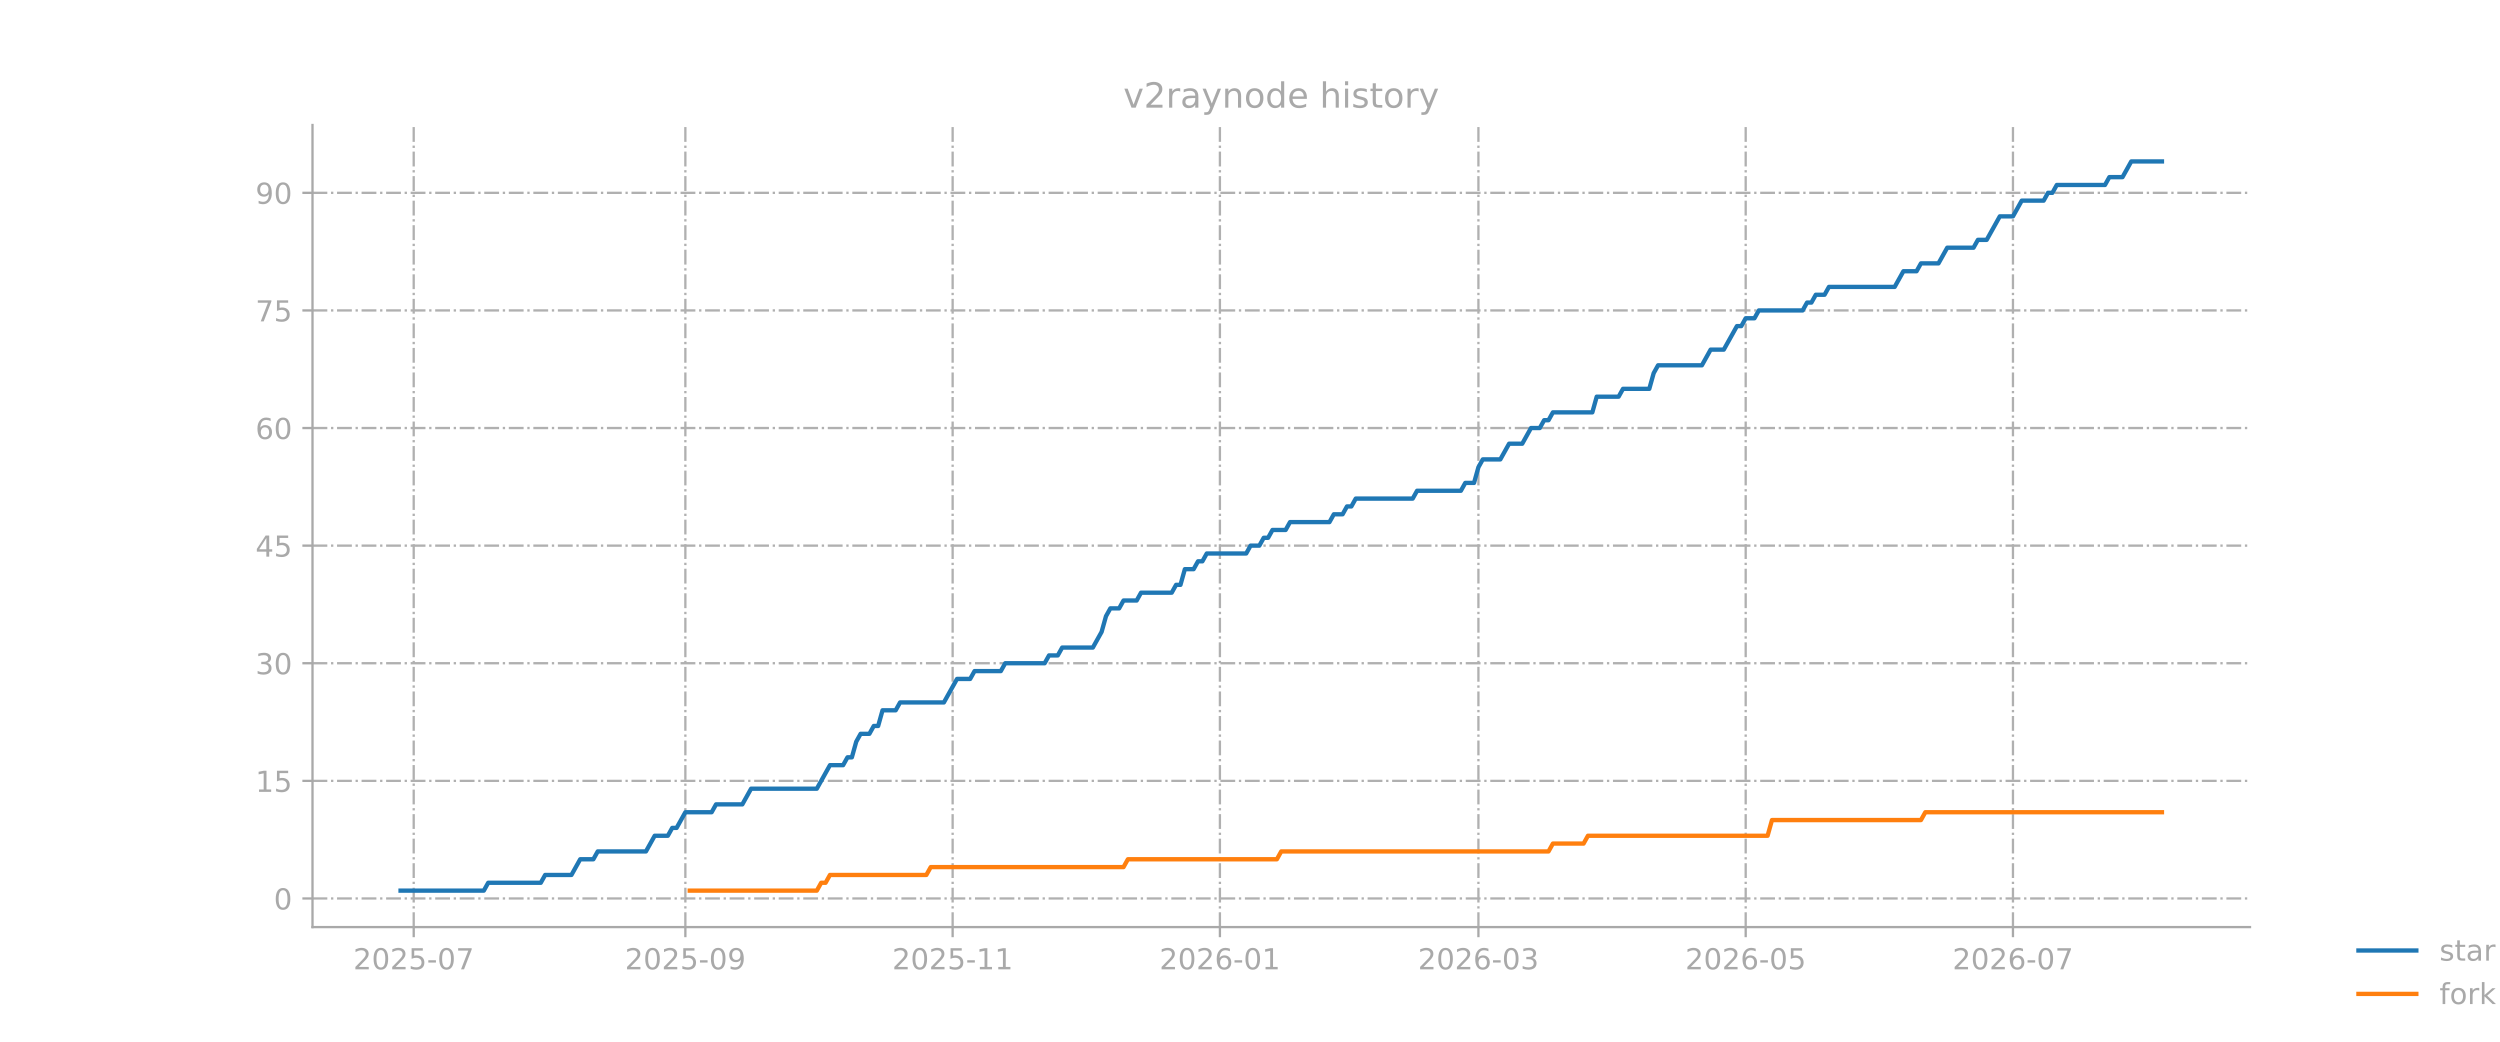
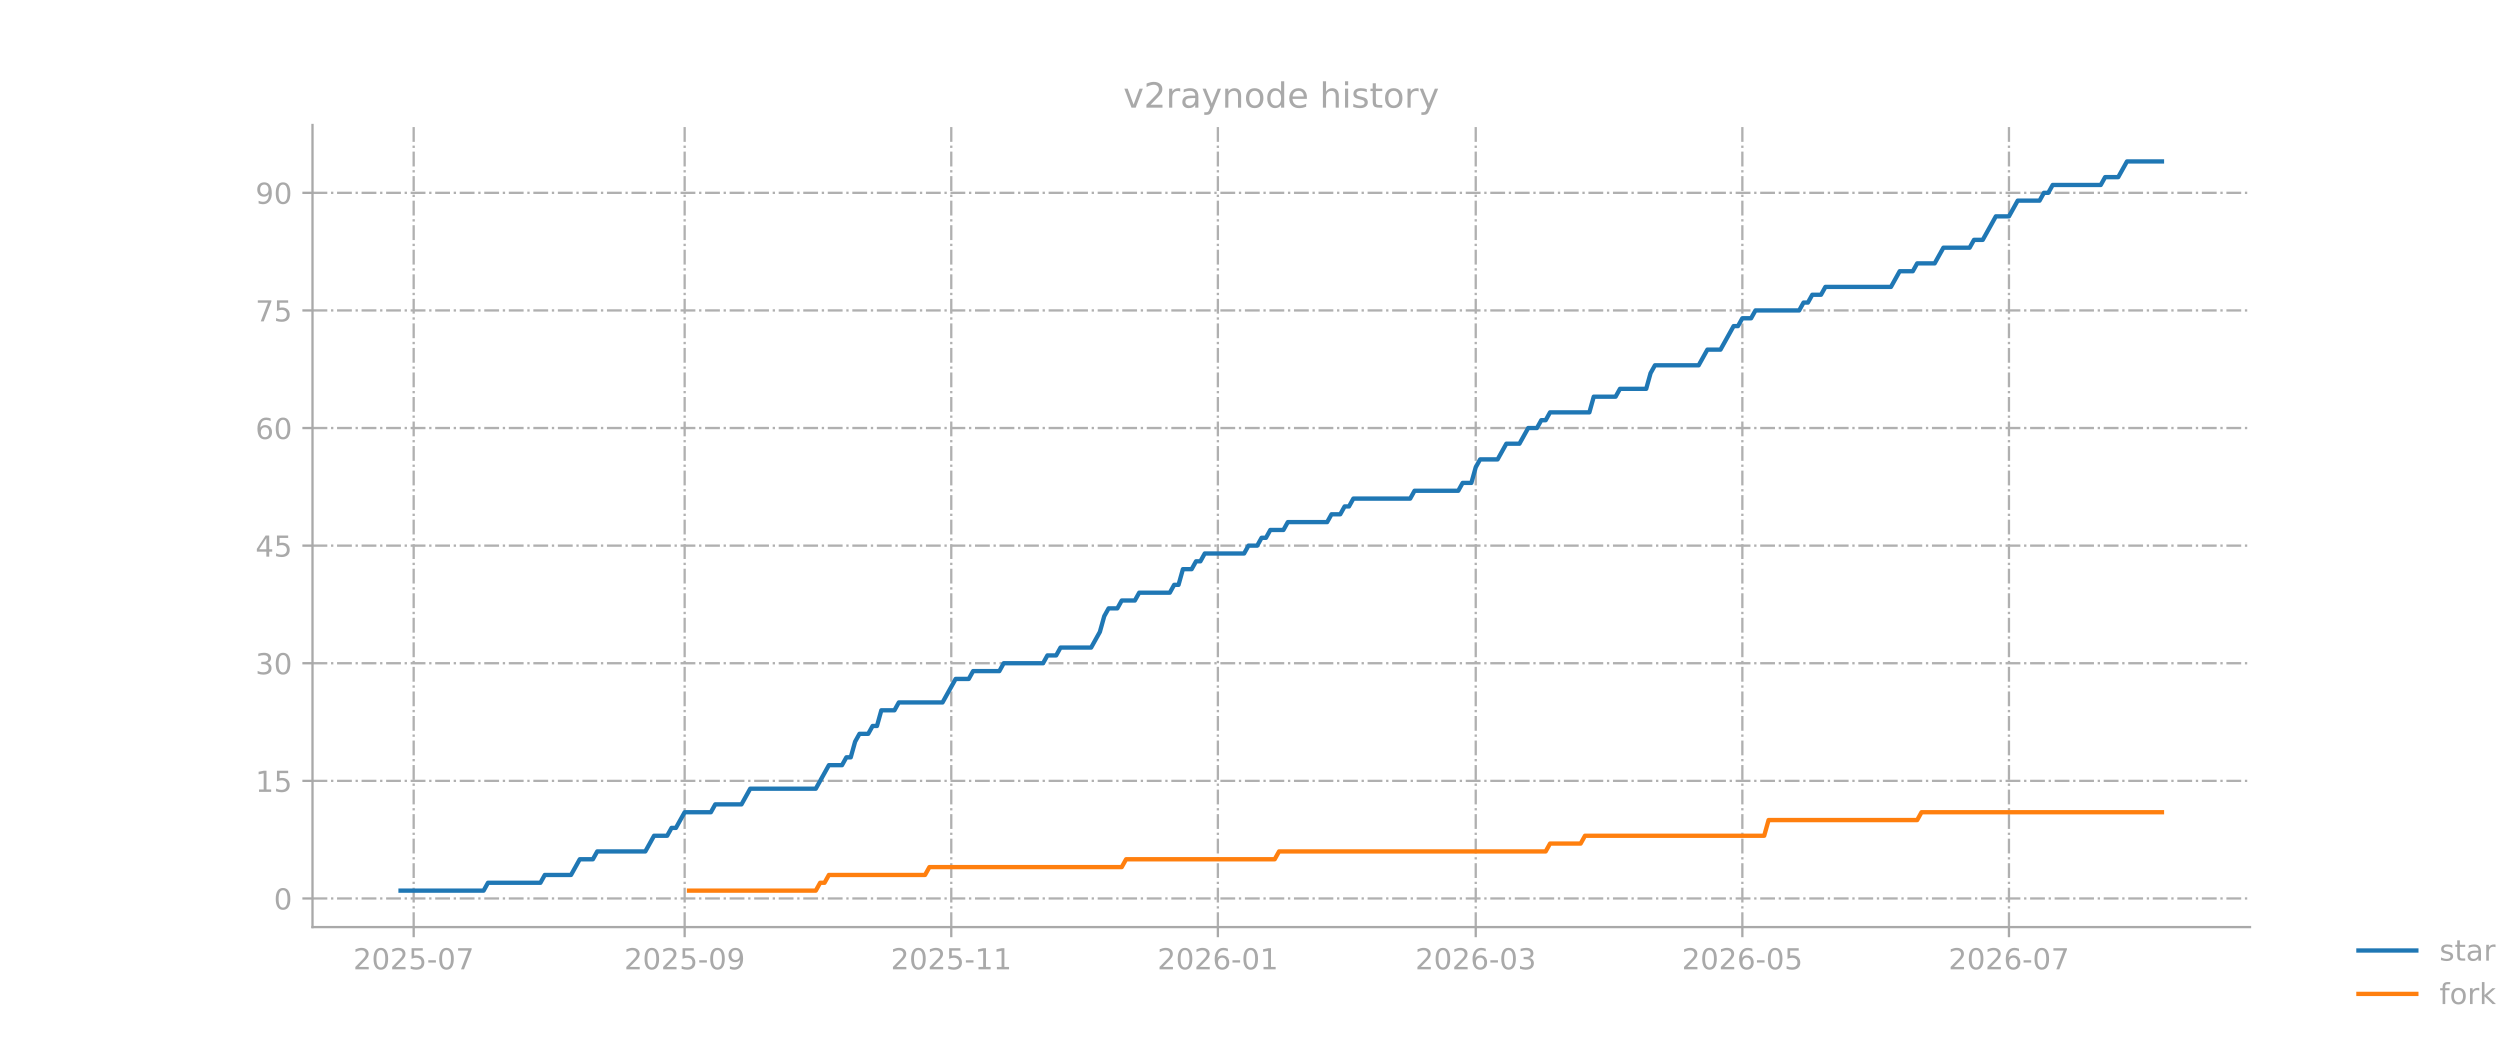
<svg xmlns="http://www.w3.org/2000/svg" xmlns:xlink="http://www.w3.org/1999/xlink" width="864pt" height="360pt" viewBox="0 0 864 360" version="1.1">
  <defs>
    <style type="text/css">*{stroke-linejoin: round; stroke-linecap: butt}</style>
  </defs>
  <g id="figure_1">
    <g id="patch_1">
      <path d="M 0 360  L 864 360  L 864 0  L 0 0  L 0 360  z " style="fill: none; opacity: 0" />
    </g>
    <g id="axes_1">
      <g id="patch_2">
        <path d="M 108 320.4  L 777.6 320.4  L 777.6 43.2  L 108 43.2  L 108 320.4  z " style="fill: none; opacity: 0" />
      </g>
      <g id="matplotlib.axis_1">
        <g id="xtick_1">
          <g id="line2d_1">
-             <path d="M 142.979 320.4  L 142.979 43.2  " clip-path="url(#p7de1850bc1)" style="fill: none; stroke-dasharray: 5.12,1.28,0.8,1.28; stroke-dashoffset: 0; stroke: #b0b0b0; stroke-width: 0.8" />
+             <path d="M 142.968 320.4  L 142.968 43.2  " clip-path="url(#p9f80fa7b5f)" style="fill: none; stroke-dasharray: 5.12,1.28,0.8,1.28; stroke-dashoffset: 0; stroke: #b0b0b0; stroke-width: 0.8" />
          </g>
          <g id="line2d_2">
            <defs>
-               <path id="mbb29f834cd" d="M 0 0  L 0 3.5  " style="stroke: #a9a9a9; stroke-width: 0.8" />
+               <path id="mef98955bbc" d="M 0 0  L 0 3.5  " style="stroke: #a9a9a9; stroke-width: 0.8" />
            </defs>
            <g>
-               <use xlink:href="#mbb29f834cd" x="142.979" y="320.4" style="fill: #a9a9a9; stroke: #a9a9a9; stroke-width: 0.8" />
+               <use xlink:href="#mef98955bbc" x="142.968" y="320.4" style="fill: #a9a9a9; stroke: #a9a9a9; stroke-width: 0.8" />
            </g>
          </g>
          <g id="text_1">
-             <g style="fill: #a9a9a9" transform="translate(122.0877 334.9977) scale(0.1 -0.1)">
+             <g style="fill: #a9a9a9" transform="translate(122.0764 334.9977) scale(0.1 -0.1)">
              <defs>
                <path id="DejaVuSans-15" d="M 1228 531  L 3431 531  L 3431 0  L 469 0  L 469 531  Q 828 903 1448 1529  Q 2069 2156 2228 2338  Q 2531 2678 2651 2914  Q 2772 3150 2772 3378  Q 2772 3750 2511 3984  Q 2250 4219 1831 4219  Q 1534 4219 1204 4116  Q 875 4013 500 3803  L 500 4441  Q 881 4594 1212 4672  Q 1544 4750 1819 4750  Q 2544 4750 2975 4387  Q 3406 4025 3406 3419  Q 3406 3131 3298 2873  Q 3191 2616 2906 2266  Q 2828 2175 2409 1742  Q 1991 1309 1228 531  z " transform="scale(0.015625)" />
                <path id="DejaVuSans-13" d="M 2034 4250  Q 1547 4250 1301 3770  Q 1056 3291 1056 2328  Q 1056 1369 1301 889  Q 1547 409 2034 409  Q 2525 409 2770 889  Q 3016 1369 3016 2328  Q 3016 3291 2770 3770  Q 2525 4250 2034 4250  z M 2034 4750  Q 2819 4750 3233 4129  Q 3647 3509 3647 2328  Q 3647 1150 3233 529  Q 2819 -91 2034 -91  Q 1250 -91 836 529  Q 422 1150 422 2328  Q 422 3509 836 4129  Q 1250 4750 2034 4750  z " transform="scale(0.015625)" />
                <path id="DejaVuSans-18" d="M 691 4666  L 3169 4666  L 3169 4134  L 1269 4134  L 1269 2991  Q 1406 3038 1543 3061  Q 1681 3084 1819 3084  Q 2600 3084 3056 2656  Q 3513 2228 3513 1497  Q 3513 744 3044 326  Q 2575 -91 1722 -91  Q 1428 -91 1123 -41  Q 819 9 494 109  L 494 744  Q 775 591 1075 516  Q 1375 441 1709 441  Q 2250 441 2565 725  Q 2881 1009 2881 1497  Q 2881 1984 2565 2268  Q 2250 2553 1709 2553  Q 1456 2553 1204 2497  Q 953 2441 691 2322  L 691 4666  z " transform="scale(0.015625)" />
                <path id="DejaVuSans-10" d="M 313 2009  L 1997 2009  L 1997 1497  L 313 1497  L 313 2009  z " transform="scale(0.015625)" />
                <path id="DejaVuSans-1a" d="M 525 4666  L 3525 4666  L 3525 4397  L 1831 0  L 1172 0  L 2766 4134  L 525 4134  L 525 4666  z " transform="scale(0.015625)" />
              </defs>
              <use xlink:href="#DejaVuSans-15" />
              <use xlink:href="#DejaVuSans-13" transform="translate(63.625 0)" />
              <use xlink:href="#DejaVuSans-15" transform="translate(127.25 0)" />
              <use xlink:href="#DejaVuSans-18" transform="translate(190.875 0)" />
              <use xlink:href="#DejaVuSans-10" transform="translate(254.5 0)" />
              <use xlink:href="#DejaVuSans-13" transform="translate(290.5781 0)" />
              <use xlink:href="#DejaVuSans-1a" transform="translate(354.2031 0)" />
            </g>
          </g>
        </g>
        <g id="xtick_2">
          <g id="line2d_3">
-             <path d="M 236.862 320.4  L 236.862 43.2  " clip-path="url(#p7de1850bc1)" style="fill: none; stroke-dasharray: 5.12,1.28,0.8,1.28; stroke-dashoffset: 0; stroke: #b0b0b0; stroke-width: 0.8" />
+             <path d="M 236.618 320.4  L 236.618 43.2  " clip-path="url(#p9f80fa7b5f)" style="fill: none; stroke-dasharray: 5.12,1.28,0.8,1.28; stroke-dashoffset: 0; stroke: #b0b0b0; stroke-width: 0.8" />
          </g>
          <g id="line2d_4">
            <g>
-               <use xlink:href="#mbb29f834cd" x="236.862" y="320.4" style="fill: #a9a9a9; stroke: #a9a9a9; stroke-width: 0.8" />
+               <use xlink:href="#mef98955bbc" x="236.618" y="320.4" style="fill: #a9a9a9; stroke: #a9a9a9; stroke-width: 0.8" />
            </g>
          </g>
          <g id="text_2">
-             <g style="fill: #a9a9a9" transform="translate(215.971 334.9977) scale(0.1 -0.1)">
+             <g style="fill: #a9a9a9" transform="translate(215.7268 334.9977) scale(0.1 -0.1)">
              <defs>
                <path id="DejaVuSans-1c" d="M 703 97  L 703 672  Q 941 559 1184 500  Q 1428 441 1663 441  Q 2288 441 2617 861  Q 2947 1281 2994 2138  Q 2813 1869 2534 1725  Q 2256 1581 1919 1581  Q 1219 1581 811 2004  Q 403 2428 403 3163  Q 403 3881 828 4315  Q 1253 4750 1959 4750  Q 2769 4750 3195 4129  Q 3622 3509 3622 2328  Q 3622 1225 3098 567  Q 2575 -91 1691 -91  Q 1453 -91 1209 -44  Q 966 3 703 97  z M 1959 2075  Q 2384 2075 2632 2365  Q 2881 2656 2881 3163  Q 2881 3666 2632 3958  Q 2384 4250 1959 4250  Q 1534 4250 1286 3958  Q 1038 3666 1038 3163  Q 1038 2656 1286 2365  Q 1534 2075 1959 2075  z " transform="scale(0.015625)" />
              </defs>
              <use xlink:href="#DejaVuSans-15" />
              <use xlink:href="#DejaVuSans-13" transform="translate(63.625 0)" />
              <use xlink:href="#DejaVuSans-15" transform="translate(127.25 0)" />
              <use xlink:href="#DejaVuSans-18" transform="translate(190.875 0)" />
              <use xlink:href="#DejaVuSans-10" transform="translate(254.5 0)" />
              <use xlink:href="#DejaVuSans-13" transform="translate(290.5781 0)" />
              <use xlink:href="#DejaVuSans-1c" transform="translate(354.2031 0)" />
            </g>
          </g>
        </g>
        <g id="xtick_3">
          <g id="line2d_5">
-             <path d="M 329.231 320.4  L 329.231 43.2  " clip-path="url(#p7de1850bc1)" style="fill: none; stroke-dasharray: 5.12,1.28,0.8,1.28; stroke-dashoffset: 0; stroke: #b0b0b0; stroke-width: 0.8" />
+             <path d="M 328.758 320.4  L 328.758 43.2  " clip-path="url(#p9f80fa7b5f)" style="fill: none; stroke-dasharray: 5.12,1.28,0.8,1.28; stroke-dashoffset: 0; stroke: #b0b0b0; stroke-width: 0.8" />
          </g>
          <g id="line2d_6">
            <g>
-               <use xlink:href="#mbb29f834cd" x="329.231" y="320.4" style="fill: #a9a9a9; stroke: #a9a9a9; stroke-width: 0.8" />
+               <use xlink:href="#mef98955bbc" x="328.758" y="320.4" style="fill: #a9a9a9; stroke: #a9a9a9; stroke-width: 0.8" />
            </g>
          </g>
          <g id="text_3">
-             <g style="fill: #a9a9a9" transform="translate(308.3401 334.9977) scale(0.1 -0.1)">
+             <g style="fill: #a9a9a9" transform="translate(307.8666 334.9977) scale(0.1 -0.1)">
              <defs>
                <path id="DejaVuSans-14" d="M 794 531  L 1825 531  L 1825 4091  L 703 3866  L 703 4441  L 1819 4666  L 2450 4666  L 2450 531  L 3481 531  L 3481 0  L 794 0  L 794 531  z " transform="scale(0.015625)" />
              </defs>
              <use xlink:href="#DejaVuSans-15" />
              <use xlink:href="#DejaVuSans-13" transform="translate(63.625 0)" />
              <use xlink:href="#DejaVuSans-15" transform="translate(127.25 0)" />
              <use xlink:href="#DejaVuSans-18" transform="translate(190.875 0)" />
              <use xlink:href="#DejaVuSans-10" transform="translate(254.5 0)" />
              <use xlink:href="#DejaVuSans-14" transform="translate(290.5781 0)" />
              <use xlink:href="#DejaVuSans-14" transform="translate(354.2031 0)" />
            </g>
          </g>
        </g>
        <g id="xtick_4">
          <g id="line2d_7">
-             <path d="M 421.601 320.4  L 421.601 43.2  " clip-path="url(#p7de1850bc1)" style="fill: none; stroke-dasharray: 5.12,1.28,0.8,1.28; stroke-dashoffset: 0; stroke: #b0b0b0; stroke-width: 0.8" />
+             <path d="M 420.898 320.4  L 420.898 43.2  " clip-path="url(#p9f80fa7b5f)" style="fill: none; stroke-dasharray: 5.12,1.28,0.8,1.28; stroke-dashoffset: 0; stroke: #b0b0b0; stroke-width: 0.8" />
          </g>
          <g id="line2d_8">
            <g>
-               <use xlink:href="#mbb29f834cd" x="421.601" y="320.4" style="fill: #a9a9a9; stroke: #a9a9a9; stroke-width: 0.8" />
+               <use xlink:href="#mef98955bbc" x="420.898" y="320.4" style="fill: #a9a9a9; stroke: #a9a9a9; stroke-width: 0.8" />
            </g>
          </g>
          <g id="text_4">
-             <g style="fill: #a9a9a9" transform="translate(400.7091 334.9977) scale(0.1 -0.1)">
+             <g style="fill: #a9a9a9" transform="translate(400.0065 334.9977) scale(0.1 -0.1)">
              <defs>
                <path id="DejaVuSans-19" d="M 2113 2584  Q 1688 2584 1439 2293  Q 1191 2003 1191 1497  Q 1191 994 1439 701  Q 1688 409 2113 409  Q 2538 409 2786 701  Q 3034 994 3034 1497  Q 3034 2003 2786 2293  Q 2538 2584 2113 2584  z M 3366 4563  L 3366 3988  Q 3128 4100 2886 4159  Q 2644 4219 2406 4219  Q 1781 4219 1451 3797  Q 1122 3375 1075 2522  Q 1259 2794 1537 2939  Q 1816 3084 2150 3084  Q 2853 3084 3261 2657  Q 3669 2231 3669 1497  Q 3669 778 3244 343  Q 2819 -91 2113 -91  Q 1303 -91 875 529  Q 447 1150 447 2328  Q 447 3434 972 4092  Q 1497 4750 2381 4750  Q 2619 4750 2861 4703  Q 3103 4656 3366 4563  z " transform="scale(0.015625)" />
              </defs>
              <use xlink:href="#DejaVuSans-15" />
              <use xlink:href="#DejaVuSans-13" transform="translate(63.625 0)" />
              <use xlink:href="#DejaVuSans-15" transform="translate(127.25 0)" />
              <use xlink:href="#DejaVuSans-19" transform="translate(190.875 0)" />
              <use xlink:href="#DejaVuSans-10" transform="translate(254.5 0)" />
              <use xlink:href="#DejaVuSans-13" transform="translate(290.5781 0)" />
              <use xlink:href="#DejaVuSans-14" transform="translate(354.2031 0)" />
            </g>
          </g>
        </g>
        <g id="xtick_5">
          <g id="line2d_9">
-             <path d="M 510.941 320.4  L 510.941 43.2  " clip-path="url(#p7de1850bc1)" style="fill: none; stroke-dasharray: 5.12,1.28,0.8,1.28; stroke-dashoffset: 0; stroke: #b0b0b0; stroke-width: 0.8" />
+             <path d="M 510.017 320.4  L 510.017 43.2  " clip-path="url(#p9f80fa7b5f)" style="fill: none; stroke-dasharray: 5.12,1.28,0.8,1.28; stroke-dashoffset: 0; stroke: #b0b0b0; stroke-width: 0.8" />
          </g>
          <g id="line2d_10">
            <g>
-               <use xlink:href="#mbb29f834cd" x="510.941" y="320.4" style="fill: #a9a9a9; stroke: #a9a9a9; stroke-width: 0.8" />
+               <use xlink:href="#mef98955bbc" x="510.017" y="320.4" style="fill: #a9a9a9; stroke: #a9a9a9; stroke-width: 0.8" />
            </g>
          </g>
          <g id="text_5">
-             <g style="fill: #a9a9a9" transform="translate(490.0497 334.9977) scale(0.1 -0.1)">
+             <g style="fill: #a9a9a9" transform="translate(489.1254 334.9977) scale(0.1 -0.1)">
              <defs>
                <path id="DejaVuSans-16" d="M 2597 2516  Q 3050 2419 3304 2112  Q 3559 1806 3559 1356  Q 3559 666 3084 287  Q 2609 -91 1734 -91  Q 1441 -91 1130 -33  Q 819 25 488 141  L 488 750  Q 750 597 1062 519  Q 1375 441 1716 441  Q 2309 441 2620 675  Q 2931 909 2931 1356  Q 2931 1769 2642 2001  Q 2353 2234 1838 2234  L 1294 2234  L 1294 2753  L 1863 2753  Q 2328 2753 2575 2939  Q 2822 3125 2822 3475  Q 2822 3834 2567 4026  Q 2313 4219 1838 4219  Q 1578 4219 1281 4162  Q 984 4106 628 3988  L 628 4550  Q 988 4650 1302 4700  Q 1616 4750 1894 4750  Q 2613 4750 3031 4423  Q 3450 4097 3450 3541  Q 3450 3153 3228 2886  Q 3006 2619 2597 2516  z " transform="scale(0.015625)" />
              </defs>
              <use xlink:href="#DejaVuSans-15" />
              <use xlink:href="#DejaVuSans-13" transform="translate(63.625 0)" />
              <use xlink:href="#DejaVuSans-15" transform="translate(127.25 0)" />
              <use xlink:href="#DejaVuSans-19" transform="translate(190.875 0)" />
              <use xlink:href="#DejaVuSans-10" transform="translate(254.5 0)" />
              <use xlink:href="#DejaVuSans-13" transform="translate(290.5781 0)" />
              <use xlink:href="#DejaVuSans-16" transform="translate(354.2031 0)" />
            </g>
          </g>
        </g>
        <g id="xtick_6">
          <g id="line2d_11">
-             <path d="M 603.31 320.4  L 603.31 43.2  " clip-path="url(#p7de1850bc1)" style="fill: none; stroke-dasharray: 5.12,1.28,0.8,1.28; stroke-dashoffset: 0; stroke: #b0b0b0; stroke-width: 0.8" />
+             <path d="M 602.157 320.4  L 602.157 43.2  " clip-path="url(#p9f80fa7b5f)" style="fill: none; stroke-dasharray: 5.12,1.28,0.8,1.28; stroke-dashoffset: 0; stroke: #b0b0b0; stroke-width: 0.8" />
          </g>
          <g id="line2d_12">
            <g>
-               <use xlink:href="#mbb29f834cd" x="603.31" y="320.4" style="fill: #a9a9a9; stroke: #a9a9a9; stroke-width: 0.8" />
+               <use xlink:href="#mef98955bbc" x="602.157" y="320.4" style="fill: #a9a9a9; stroke: #a9a9a9; stroke-width: 0.8" />
            </g>
          </g>
          <g id="text_6">
-             <g style="fill: #a9a9a9" transform="translate(582.4188 334.9977) scale(0.1 -0.1)">
+             <g style="fill: #a9a9a9" transform="translate(581.2652 334.9977) scale(0.1 -0.1)">
              <use xlink:href="#DejaVuSans-15" />
              <use xlink:href="#DejaVuSans-13" transform="translate(63.625 0)" />
              <use xlink:href="#DejaVuSans-15" transform="translate(127.25 0)" />
              <use xlink:href="#DejaVuSans-19" transform="translate(190.875 0)" />
              <use xlink:href="#DejaVuSans-10" transform="translate(254.5 0)" />
              <use xlink:href="#DejaVuSans-13" transform="translate(290.5781 0)" />
              <use xlink:href="#DejaVuSans-18" transform="translate(354.2031 0)" />
            </g>
          </g>
        </g>
        <g id="xtick_7">
          <g id="line2d_13">
-             <path d="M 695.679 320.4  L 695.679 43.2  " clip-path="url(#p7de1850bc1)" style="fill: none; stroke-dasharray: 5.12,1.28,0.8,1.28; stroke-dashoffset: 0; stroke: #b0b0b0; stroke-width: 0.8" />
+             <path d="M 694.297 320.4  L 694.297 43.2  " clip-path="url(#p9f80fa7b5f)" style="fill: none; stroke-dasharray: 5.12,1.28,0.8,1.28; stroke-dashoffset: 0; stroke: #b0b0b0; stroke-width: 0.8" />
          </g>
          <g id="line2d_14">
            <g>
-               <use xlink:href="#mbb29f834cd" x="695.679" y="320.4" style="fill: #a9a9a9; stroke: #a9a9a9; stroke-width: 0.8" />
+               <use xlink:href="#mef98955bbc" x="694.297" y="320.4" style="fill: #a9a9a9; stroke: #a9a9a9; stroke-width: 0.8" />
            </g>
          </g>
          <g id="text_7">
-             <g style="fill: #a9a9a9" transform="translate(674.7878 334.9977) scale(0.1 -0.1)">
+             <g style="fill: #a9a9a9" transform="translate(673.4051 334.9977) scale(0.1 -0.1)">
              <use xlink:href="#DejaVuSans-15" />
              <use xlink:href="#DejaVuSans-13" transform="translate(63.625 0)" />
              <use xlink:href="#DejaVuSans-15" transform="translate(127.25 0)" />
              <use xlink:href="#DejaVuSans-19" transform="translate(190.875 0)" />
              <use xlink:href="#DejaVuSans-10" transform="translate(254.5 0)" />
              <use xlink:href="#DejaVuSans-13" transform="translate(290.5781 0)" />
              <use xlink:href="#DejaVuSans-1a" transform="translate(354.2031 0)" />
            </g>
          </g>
        </g>
      </g>
      <g id="matplotlib.axis_2">
        <g id="ytick_1">
          <g id="line2d_15">
-             <path d="M 108 310.51  L 777.6 310.51  " clip-path="url(#p7de1850bc1)" style="fill: none; stroke-dasharray: 5.12,1.28,0.8,1.28; stroke-dashoffset: 0; stroke: #b0b0b0; stroke-width: 0.8" />
+             <path d="M 108 310.51  L 777.6 310.51  " clip-path="url(#p9f80fa7b5f)" style="fill: none; stroke-dasharray: 5.12,1.28,0.8,1.28; stroke-dashoffset: 0; stroke: #b0b0b0; stroke-width: 0.8" />
          </g>
          <g id="line2d_16">
            <defs>
-               <path id="md98ce48581" d="M 0 0  L -3.5 0  " style="stroke: #a9a9a9; stroke-width: 0.8" />
+               <path id="mbd87d78576" d="M 0 0  L -3.5 0  " style="stroke: #a9a9a9; stroke-width: 0.8" />
            </defs>
            <g>
-               <use xlink:href="#md98ce48581" x="108" y="310.51" style="fill: #a9a9a9; stroke: #a9a9a9; stroke-width: 0.8" />
+               <use xlink:href="#mbd87d78576" x="108" y="310.51" style="fill: #a9a9a9; stroke: #a9a9a9; stroke-width: 0.8" />
            </g>
          </g>
          <g id="text_8">
            <g style="fill: #a9a9a9" transform="translate(94.6375 314.3085) scale(0.1 -0.1)">
              <use xlink:href="#DejaVuSans-13" />
            </g>
          </g>
        </g>
        <g id="ytick_2">
          <g id="line2d_17">
-             <path d="M 108 269.865  L 777.6 269.865  " clip-path="url(#p7de1850bc1)" style="fill: none; stroke-dasharray: 5.12,1.28,0.8,1.28; stroke-dashoffset: 0; stroke: #b0b0b0; stroke-width: 0.8" />
+             <path d="M 108 269.865  L 777.6 269.865  " clip-path="url(#p9f80fa7b5f)" style="fill: none; stroke-dasharray: 5.12,1.28,0.8,1.28; stroke-dashoffset: 0; stroke: #b0b0b0; stroke-width: 0.8" />
          </g>
          <g id="line2d_18">
            <g>
-               <use xlink:href="#md98ce48581" x="108" y="269.865" style="fill: #a9a9a9; stroke: #a9a9a9; stroke-width: 0.8" />
+               <use xlink:href="#mbd87d78576" x="108" y="269.865" style="fill: #a9a9a9; stroke: #a9a9a9; stroke-width: 0.8" />
            </g>
          </g>
          <g id="text_9">
            <g style="fill: #a9a9a9" transform="translate(88.275 273.6633) scale(0.1 -0.1)">
              <use xlink:href="#DejaVuSans-14" />
              <use xlink:href="#DejaVuSans-18" transform="translate(63.625 0)" />
            </g>
          </g>
        </g>
        <g id="ytick_3">
          <g id="line2d_19">
-             <path d="M 108 229.219  L 777.6 229.219  " clip-path="url(#p7de1850bc1)" style="fill: none; stroke-dasharray: 5.12,1.28,0.8,1.28; stroke-dashoffset: 0; stroke: #b0b0b0; stroke-width: 0.8" />
+             <path d="M 108 229.219  L 777.6 229.219  " clip-path="url(#p9f80fa7b5f)" style="fill: none; stroke-dasharray: 5.12,1.28,0.8,1.28; stroke-dashoffset: 0; stroke: #b0b0b0; stroke-width: 0.8" />
          </g>
          <g id="line2d_20">
            <g>
-               <use xlink:href="#md98ce48581" x="108" y="229.219" style="fill: #a9a9a9; stroke: #a9a9a9; stroke-width: 0.8" />
+               <use xlink:href="#mbd87d78576" x="108" y="229.219" style="fill: #a9a9a9; stroke: #a9a9a9; stroke-width: 0.8" />
            </g>
          </g>
          <g id="text_10">
            <g style="fill: #a9a9a9" transform="translate(88.275 233.0182) scale(0.1 -0.1)">
              <use xlink:href="#DejaVuSans-16" />
              <use xlink:href="#DejaVuSans-13" transform="translate(63.625 0)" />
            </g>
          </g>
        </g>
        <g id="ytick_4">
          <g id="line2d_21">
-             <path d="M 108 188.574  L 777.6 188.574  " clip-path="url(#p7de1850bc1)" style="fill: none; stroke-dasharray: 5.12,1.28,0.8,1.28; stroke-dashoffset: 0; stroke: #b0b0b0; stroke-width: 0.8" />
+             <path d="M 108 188.574  L 777.6 188.574  " clip-path="url(#p9f80fa7b5f)" style="fill: none; stroke-dasharray: 5.12,1.28,0.8,1.28; stroke-dashoffset: 0; stroke: #b0b0b0; stroke-width: 0.8" />
          </g>
          <g id="line2d_22">
            <g>
-               <use xlink:href="#md98ce48581" x="108" y="188.574" style="fill: #a9a9a9; stroke: #a9a9a9; stroke-width: 0.8" />
+               <use xlink:href="#mbd87d78576" x="108" y="188.574" style="fill: #a9a9a9; stroke: #a9a9a9; stroke-width: 0.8" />
            </g>
          </g>
          <g id="text_11">
            <g style="fill: #a9a9a9" transform="translate(88.275 192.373) scale(0.1 -0.1)">
              <defs>
                <path id="DejaVuSans-17" d="M 2419 4116  L 825 1625  L 2419 1625  L 2419 4116  z M 2253 4666  L 3047 4666  L 3047 1625  L 3713 1625  L 3713 1100  L 3047 1100  L 3047 0  L 2419 0  L 2419 1100  L 313 1100  L 313 1709  L 2253 4666  z " transform="scale(0.015625)" />
              </defs>
              <use xlink:href="#DejaVuSans-17" />
              <use xlink:href="#DejaVuSans-18" transform="translate(63.625 0)" />
            </g>
          </g>
        </g>
        <g id="ytick_5">
          <g id="line2d_23">
-             <path d="M 108 147.929  L 777.6 147.929  " clip-path="url(#p7de1850bc1)" style="fill: none; stroke-dasharray: 5.12,1.28,0.8,1.28; stroke-dashoffset: 0; stroke: #b0b0b0; stroke-width: 0.8" />
+             <path d="M 108 147.929  L 777.6 147.929  " clip-path="url(#p9f80fa7b5f)" style="fill: none; stroke-dasharray: 5.12,1.28,0.8,1.28; stroke-dashoffset: 0; stroke: #b0b0b0; stroke-width: 0.8" />
          </g>
          <g id="line2d_24">
            <g>
-               <use xlink:href="#md98ce48581" x="108" y="147.929" style="fill: #a9a9a9; stroke: #a9a9a9; stroke-width: 0.8" />
+               <use xlink:href="#mbd87d78576" x="108" y="147.929" style="fill: #a9a9a9; stroke: #a9a9a9; stroke-width: 0.8" />
            </g>
          </g>
          <g id="text_12">
            <g style="fill: #a9a9a9" transform="translate(88.275 151.7279) scale(0.1 -0.1)">
              <use xlink:href="#DejaVuSans-19" />
              <use xlink:href="#DejaVuSans-13" transform="translate(63.625 0)" />
            </g>
          </g>
        </g>
        <g id="ytick_6">
          <g id="line2d_25">
-             <path d="M 108 107.284  L 777.6 107.284  " clip-path="url(#p7de1850bc1)" style="fill: none; stroke-dasharray: 5.12,1.28,0.8,1.28; stroke-dashoffset: 0; stroke: #b0b0b0; stroke-width: 0.8" />
+             <path d="M 108 107.284  L 777.6 107.284  " clip-path="url(#p9f80fa7b5f)" style="fill: none; stroke-dasharray: 5.12,1.28,0.8,1.28; stroke-dashoffset: 0; stroke: #b0b0b0; stroke-width: 0.8" />
          </g>
          <g id="line2d_26">
            <g>
-               <use xlink:href="#md98ce48581" x="108" y="107.284" style="fill: #a9a9a9; stroke: #a9a9a9; stroke-width: 0.8" />
+               <use xlink:href="#mbd87d78576" x="108" y="107.284" style="fill: #a9a9a9; stroke: #a9a9a9; stroke-width: 0.8" />
            </g>
          </g>
          <g id="text_13">
            <g style="fill: #a9a9a9" transform="translate(88.275 111.0827) scale(0.1 -0.1)">
              <use xlink:href="#DejaVuSans-1a" />
              <use xlink:href="#DejaVuSans-18" transform="translate(63.625 0)" />
            </g>
          </g>
        </g>
        <g id="ytick_7">
          <g id="line2d_27">
-             <path d="M 108 66.639  L 777.6 66.639  " clip-path="url(#p7de1850bc1)" style="fill: none; stroke-dasharray: 5.12,1.28,0.8,1.28; stroke-dashoffset: 0; stroke: #b0b0b0; stroke-width: 0.8" />
+             <path d="M 108 66.639  L 777.6 66.639  " clip-path="url(#p9f80fa7b5f)" style="fill: none; stroke-dasharray: 5.12,1.28,0.8,1.28; stroke-dashoffset: 0; stroke: #b0b0b0; stroke-width: 0.8" />
          </g>
          <g id="line2d_28">
            <g>
-               <use xlink:href="#md98ce48581" x="108" y="66.639" style="fill: #a9a9a9; stroke: #a9a9a9; stroke-width: 0.8" />
+               <use xlink:href="#mbd87d78576" x="108" y="66.639" style="fill: #a9a9a9; stroke: #a9a9a9; stroke-width: 0.8" />
            </g>
          </g>
          <g id="text_14">
            <g style="fill: #a9a9a9" transform="translate(88.275 70.43754) scale(0.1 -0.1)">
              <use xlink:href="#DejaVuSans-1c" />
              <use xlink:href="#DejaVuSans-13" transform="translate(63.625 0)" />
            </g>
          </g>
        </g>
      </g>
      <g id="line2d_29">
-         <path d="M 138.436 307.8  L 167.207 307.8  L 168.721 305.09  L 186.892 305.09  L 188.407 302.381  L 197.492 302.381  L 200.52 296.961  L 205.063 296.961  L 206.577 294.252  L 223.234 294.252  L 226.263 288.832  L 230.805 288.832  L 232.32 286.123  L 233.834 286.123  L 236.862 280.703  L 245.948 280.703  L 247.462 277.994  L 256.548 277.994  L 259.576 272.574  L 282.29 272.574  L 286.833 264.445  L 291.375 264.445  L 292.89 261.735  L 294.404 261.735  L 295.918 256.316  L 297.432 253.606  L 300.461 253.606  L 301.975 250.897  L 303.489 250.897  L 305.004 245.477  L 309.546 245.477  L 311.061 242.768  L 326.203 242.768  L 330.746 234.639  L 335.288 234.639  L 336.803 231.929  L 345.888 231.929  L 347.402 229.219  L 361.031 229.219  L 362.545 226.51  L 365.573 226.51  L 367.088 223.8  L 377.687 223.8  L 380.716 218.381  L 382.23 212.961  L 383.744 210.252  L 386.773 210.252  L 388.287 207.542  L 392.83 207.542  L 394.344 204.832  L 404.944 204.832  L 406.458 202.123  L 407.972 202.123  L 409.487 196.703  L 412.515 196.703  L 414.029 193.994  L 415.544 193.994  L 417.058 191.284  L 430.686 191.284  L 432.2 188.574  L 435.229 188.574  L 436.743 185.865  L 438.257 185.865  L 439.772 183.155  L 444.314 183.155  L 445.828 180.445  L 459.457 180.445  L 460.971 177.735  L 463.999 177.735  L 465.514 175.026  L 467.028 175.026  L 468.542 172.316  L 488.227 172.316  L 489.742 169.606  L 504.884 169.606  L 506.398 166.897  L 509.427 166.897  L 510.941 161.477  L 512.455 158.768  L 518.512 158.768  L 521.541 153.348  L 526.084 153.348  L 529.112 147.929  L 532.141 147.929  L 533.655 145.219  L 535.169 145.219  L 536.683 142.51  L 550.312 142.51  L 551.826 137.09  L 559.397 137.09  L 560.911 134.381  L 569.997 134.381  L 571.511 128.961  L 573.025 126.252  L 588.168 126.252  L 591.196 120.832  L 595.739 120.832  L 600.282 112.703  L 601.796 112.703  L 603.31 109.994  L 606.339 109.994  L 607.853 107.284  L 622.995 107.284  L 624.51 104.574  L 626.024 104.574  L 627.538 101.865  L 630.567 101.865  L 632.081 99.155  L 654.795 99.155  L 657.823 93.735  L 662.366 93.735  L 663.88 91.026  L 669.937 91.026  L 672.966 85.606  L 682.051 85.606  L 683.565 82.897  L 686.594 82.897  L 691.136 74.768  L 695.679 74.768  L 698.708 69.348  L 706.279 69.348  L 707.793 66.639  L 709.307 66.639  L 710.822 63.929  L 727.478 63.929  L 728.993 61.219  L 733.535 61.219  L 736.564 55.8  L 747.164 55.8  L 747.164 55.8  " clip-path="url(#p7de1850bc1)" style="fill: none; stroke: #1f77b4; stroke-width: 1.5; stroke-linecap: square" />
+         <path d="M 138.436 307.8  L 167.136 307.8  L 168.646 305.09  L 186.772 305.09  L 188.283 302.381  L 197.345 302.381  L 200.366 296.961  L 204.898 296.961  L 206.408 294.252  L 223.024 294.252  L 226.045 288.832  L 230.576 288.832  L 232.087 286.123  L 233.597 286.123  L 236.618 280.703  L 245.681 280.703  L 247.192 277.994  L 256.255 277.994  L 259.276 272.574  L 281.933 272.574  L 286.464 264.445  L 290.996 264.445  L 292.506 261.735  L 294.017 261.735  L 295.527 256.316  L 297.038 253.606  L 300.059 253.606  L 301.569 250.897  L 303.08 250.897  L 304.59 245.477  L 309.122 245.477  L 310.632 242.768  L 325.737 242.768  L 330.269 234.639  L 334.8 234.639  L 336.31 231.929  L 345.373 231.929  L 346.884 229.219  L 360.478 229.219  L 361.989 226.51  L 365.01 226.51  L 366.52 223.8  L 377.094 223.8  L 380.115 218.381  L 381.625 212.961  L 383.136 210.252  L 386.157 210.252  L 387.667 207.542  L 392.199 207.542  L 393.709 204.832  L 404.283 204.832  L 405.793 202.123  L 407.303 202.123  L 408.814 196.703  L 411.835 196.703  L 413.345 193.994  L 414.856 193.994  L 416.366 191.284  L 429.961 191.284  L 431.471 188.574  L 434.492 188.574  L 436.003 185.865  L 437.513 185.865  L 439.024 183.155  L 443.555 183.155  L 445.066 180.445  L 458.66 180.445  L 460.171 177.735  L 463.192 177.735  L 464.702 175.026  L 466.213 175.026  L 467.723 172.316  L 487.359 172.316  L 488.87 169.606  L 503.975 169.606  L 505.485 166.897  L 508.506 166.897  L 510.017 161.477  L 511.527 158.768  L 517.569 158.768  L 520.59 153.348  L 525.122 153.348  L 528.143 147.929  L 531.164 147.929  L 532.674 145.219  L 534.185 145.219  L 535.695 142.51  L 549.29 142.51  L 550.8 137.09  L 558.352 137.09  L 559.863 134.381  L 568.926 134.381  L 570.436 128.961  L 571.947 126.252  L 587.052 126.252  L 590.073 120.832  L 594.604 120.832  L 599.136 112.703  L 600.646 112.703  L 602.157 109.994  L 605.178 109.994  L 606.688 107.284  L 621.793 107.284  L 623.303 104.574  L 624.814 104.574  L 626.324 101.865  L 629.345 101.865  L 630.856 99.155  L 653.513 99.155  L 656.534 93.735  L 661.066 93.735  L 662.576 91.026  L 668.618 91.026  L 671.639 85.606  L 680.702 85.606  L 682.213 82.897  L 685.234 82.897  L 689.765 74.768  L 694.297 74.768  L 697.317 69.348  L 704.87 69.348  L 706.38 66.639  L 707.891 66.639  L 709.401 63.929  L 726.017 63.929  L 727.527 61.219  L 732.059 61.219  L 735.08 55.8  L 747.164 55.8  L 747.164 55.8  " clip-path="url(#p9f80fa7b5f)" style="fill: none; stroke: #1f77b4; stroke-width: 1.5; stroke-linecap: square" />
      </g>
      <g id="line2d_30">
-         <path d="M 238.377 307.8  L 282.29 307.8  L 283.804 305.09  L 285.318 305.09  L 286.833 302.381  L 320.146 302.381  L 321.66 299.671  L 388.287 299.671  L 389.801 296.961  L 441.286 296.961  L 442.8 294.252  L 535.169 294.252  L 536.683 291.542  L 547.283 291.542  L 548.797 288.832  L 610.881 288.832  L 612.396 283.413  L 663.88 283.413  L 665.394 280.703  L 747.164 280.703  L 747.164 280.703  " clip-path="url(#p7de1850bc1)" style="fill: none; stroke: #ff7f0e; stroke-width: 1.5; stroke-linecap: square" />
+         <path d="M 238.129 307.8  L 281.933 307.8  L 283.443 305.09  L 284.954 305.09  L 286.464 302.381  L 319.695 302.381  L 321.206 299.671  L 387.667 299.671  L 389.178 296.961  L 440.534 296.961  L 442.045 294.252  L 534.185 294.252  L 535.695 291.542  L 546.269 291.542  L 547.779 288.832  L 609.709 288.832  L 611.22 283.413  L 662.576 283.413  L 664.087 280.703  L 747.164 280.703  L 747.164 280.703  " clip-path="url(#p9f80fa7b5f)" style="fill: none; stroke: #ff7f0e; stroke-width: 1.5; stroke-linecap: square" />
      </g>
      <g id="patch_3">
        <path d="M 108 320.4  L 108 43.2  " style="fill: none; stroke: #a9a9a9; stroke-width: 0.8; stroke-linejoin: miter; stroke-linecap: square" />
      </g>
      <g id="patch_4">
        <path d="M 777.6 320.4  L 777.6 43.2  " style="fill: none" />
      </g>
      <g id="patch_5">
        <path d="M 108 320.4  L 777.6 320.4  " style="fill: none; stroke: #a9a9a9; stroke-width: 0.8; stroke-linejoin: miter; stroke-linecap: square" />
      </g>
      <g id="patch_6">
        <path d="M 108 43.2  L 777.6 43.2  " style="fill: none" />
      </g>
      <g id="text_15">
        <g style="fill: #a9a9a9" transform="translate(388.2188 37.2) scale(0.12 -0.12)">
          <defs>
            <path id="DejaVuSans-59" d="M 191 3500  L 800 3500  L 1894 563  L 2988 3500  L 3597 3500  L 2284 0  L 1503 0  L 191 3500  z " transform="scale(0.015625)" />
            <path id="DejaVuSans-55" d="M 2631 2963  Q 2534 3019 2420 3045  Q 2306 3072 2169 3072  Q 1681 3072 1420 2755  Q 1159 2438 1159 1844  L 1159 0  L 581 0  L 581 3500  L 1159 3500  L 1159 2956  Q 1341 3275 1631 3429  Q 1922 3584 2338 3584  Q 2397 3584 2469 3576  Q 2541 3569 2628 3553  L 2631 2963  z " transform="scale(0.015625)" />
            <path id="DejaVuSans-44" d="M 2194 1759  Q 1497 1759 1228 1600  Q 959 1441 959 1056  Q 959 750 1161 570  Q 1363 391 1709 391  Q 2188 391 2477 730  Q 2766 1069 2766 1631  L 2766 1759  L 2194 1759  z M 3341 1997  L 3341 0  L 2766 0  L 2766 531  Q 2569 213 2275 61  Q 1981 -91 1556 -91  Q 1019 -91 701 211  Q 384 513 384 1019  Q 384 1609 779 1909  Q 1175 2209 1959 2209  L 2766 2209  L 2766 2266  Q 2766 2663 2505 2880  Q 2244 3097 1772 3097  Q 1472 3097 1187 3025  Q 903 2953 641 2809  L 641 3341  Q 956 3463 1253 3523  Q 1550 3584 1831 3584  Q 2591 3584 2966 3190  Q 3341 2797 3341 1997  z " transform="scale(0.015625)" />
            <path id="DejaVuSans-5c" d="M 2059 -325  Q 1816 -950 1584 -1140  Q 1353 -1331 966 -1331  L 506 -1331  L 506 -850  L 844 -850  Q 1081 -850 1212 -737  Q 1344 -625 1503 -206  L 1606 56  L 191 3500  L 800 3500  L 1894 763  L 2988 3500  L 3597 3500  L 2059 -325  z " transform="scale(0.015625)" />
            <path id="DejaVuSans-51" d="M 3513 2113  L 3513 0  L 2938 0  L 2938 2094  Q 2938 2591 2744 2837  Q 2550 3084 2163 3084  Q 1697 3084 1428 2787  Q 1159 2491 1159 1978  L 1159 0  L 581 0  L 581 3500  L 1159 3500  L 1159 2956  Q 1366 3272 1645 3428  Q 1925 3584 2291 3584  Q 2894 3584 3203 3211  Q 3513 2838 3513 2113  z " transform="scale(0.015625)" />
            <path id="DejaVuSans-52" d="M 1959 3097  Q 1497 3097 1228 2736  Q 959 2375 959 1747  Q 959 1119 1226 758  Q 1494 397 1959 397  Q 2419 397 2687 759  Q 2956 1122 2956 1747  Q 2956 2369 2687 2733  Q 2419 3097 1959 3097  z M 1959 3584  Q 2709 3584 3137 3096  Q 3566 2609 3566 1747  Q 3566 888 3137 398  Q 2709 -91 1959 -91  Q 1206 -91 779 398  Q 353 888 353 1747  Q 353 2609 779 3096  Q 1206 3584 1959 3584  z " transform="scale(0.015625)" />
            <path id="DejaVuSans-47" d="M 2906 2969  L 2906 4863  L 3481 4863  L 3481 0  L 2906 0  L 2906 525  Q 2725 213 2448 61  Q 2172 -91 1784 -91  Q 1150 -91 751 415  Q 353 922 353 1747  Q 353 2572 751 3078  Q 1150 3584 1784 3584  Q 2172 3584 2448 3432  Q 2725 3281 2906 2969  z M 947 1747  Q 947 1113 1208 752  Q 1469 391 1925 391  Q 2381 391 2643 752  Q 2906 1113 2906 1747  Q 2906 2381 2643 2742  Q 2381 3103 1925 3103  Q 1469 3103 1208 2742  Q 947 2381 947 1747  z " transform="scale(0.015625)" />
            <path id="DejaVuSans-48" d="M 3597 1894  L 3597 1613  L 953 1613  Q 991 1019 1311 708  Q 1631 397 2203 397  Q 2534 397 2845 478  Q 3156 559 3463 722  L 3463 178  Q 3153 47 2828 -22  Q 2503 -91 2169 -91  Q 1331 -91 842 396  Q 353 884 353 1716  Q 353 2575 817 3079  Q 1281 3584 2069 3584  Q 2775 3584 3186 3129  Q 3597 2675 3597 1894  z M 3022 2063  Q 3016 2534 2758 2815  Q 2500 3097 2075 3097  Q 1594 3097 1305 2825  Q 1016 2553 972 2059  L 3022 2063  z " transform="scale(0.015625)" />
            <path id="DejaVuSans-3" transform="scale(0.015625)" />
            <path id="DejaVuSans-4b" d="M 3513 2113  L 3513 0  L 2938 0  L 2938 2094  Q 2938 2591 2744 2837  Q 2550 3084 2163 3084  Q 1697 3084 1428 2787  Q 1159 2491 1159 1978  L 1159 0  L 581 0  L 581 4863  L 1159 4863  L 1159 2956  Q 1366 3272 1645 3428  Q 1925 3584 2291 3584  Q 2894 3584 3203 3211  Q 3513 2838 3513 2113  z " transform="scale(0.015625)" />
            <path id="DejaVuSans-4c" d="M 603 3500  L 1178 3500  L 1178 0  L 603 0  L 603 3500  z M 603 4863  L 1178 4863  L 1178 4134  L 603 4134  L 603 4863  z " transform="scale(0.015625)" />
            <path id="DejaVuSans-56" d="M 2834 3397  L 2834 2853  Q 2591 2978 2328 3040  Q 2066 3103 1784 3103  Q 1356 3103 1142 2972  Q 928 2841 928 2578  Q 928 2378 1081 2264  Q 1234 2150 1697 2047  L 1894 2003  Q 2506 1872 2764 1633  Q 3022 1394 3022 966  Q 3022 478 2636 193  Q 2250 -91 1575 -91  Q 1294 -91 989 -36  Q 684 19 347 128  L 347 722  Q 666 556 975 473  Q 1284 391 1588 391  Q 1994 391 2212 530  Q 2431 669 2431 922  Q 2431 1156 2273 1281  Q 2116 1406 1581 1522  L 1381 1569  Q 847 1681 609 1914  Q 372 2147 372 2553  Q 372 3047 722 3315  Q 1072 3584 1716 3584  Q 2034 3584 2315 3537  Q 2597 3491 2834 3397  z " transform="scale(0.015625)" />
            <path id="DejaVuSans-57" d="M 1172 4494  L 1172 3500  L 2356 3500  L 2356 3053  L 1172 3053  L 1172 1153  Q 1172 725 1289 603  Q 1406 481 1766 481  L 2356 481  L 2356 0  L 1766 0  Q 1100 0 847 248  Q 594 497 594 1153  L 594 3053  L 172 3053  L 172 3500  L 594 3500  L 594 4494  L 1172 4494  z " transform="scale(0.015625)" />
          </defs>
          <use xlink:href="#DejaVuSans-59" />
          <use xlink:href="#DejaVuSans-15" transform="translate(59.1875 0)" />
          <use xlink:href="#DejaVuSans-55" transform="translate(122.8125 0)" />
          <use xlink:href="#DejaVuSans-44" transform="translate(163.9219 0)" />
          <use xlink:href="#DejaVuSans-5c" transform="translate(225.2031 0)" />
          <use xlink:href="#DejaVuSans-51" transform="translate(284.3906 0)" />
          <use xlink:href="#DejaVuSans-52" transform="translate(347.7656 0)" />
          <use xlink:href="#DejaVuSans-47" transform="translate(408.9531 0)" />
          <use xlink:href="#DejaVuSans-48" transform="translate(472.4375 0)" />
          <use xlink:href="#DejaVuSans-3" transform="translate(533.9688 0)" />
          <use xlink:href="#DejaVuSans-4b" transform="translate(565.75 0)" />
          <use xlink:href="#DejaVuSans-4c" transform="translate(629.125 0)" />
          <use xlink:href="#DejaVuSans-56" transform="translate(656.9062 0)" />
          <use xlink:href="#DejaVuSans-57" transform="translate(709 0)" />
          <use xlink:href="#DejaVuSans-52" transform="translate(748.2031 0)" />
          <use xlink:href="#DejaVuSans-55" transform="translate(809.3906 0)" />
          <use xlink:href="#DejaVuSans-5c" transform="translate(850.5 0)" />
        </g>
      </g>
      <g id="legend_1">
        <g id="line2d_31">
          <path d="M 815.08 328.498  L 825.08 328.498  L 835.08 328.498  " style="fill: none; stroke: #1f77b4; stroke-width: 1.5; stroke-linecap: square" />
        </g>
        <g id="text_16">
          <g style="fill: #a9a9a9" transform="translate(843.08 331.9984) scale(0.1 -0.1)">
            <use xlink:href="#DejaVuSans-56" />
            <use xlink:href="#DejaVuSans-57" transform="translate(52.09375 0)" />
            <use xlink:href="#DejaVuSans-44" transform="translate(91.29688 0)" />
            <use xlink:href="#DejaVuSans-55" transform="translate(152.5781 0)" />
          </g>
        </g>
        <g id="line2d_32">
          <path d="M 815.08 343.499  L 825.08 343.499  L 835.08 343.499  " style="fill: none; stroke: #ff7f0e; stroke-width: 1.5; stroke-linecap: square" />
        </g>
        <g id="text_17">
          <g style="fill: #a9a9a9" transform="translate(843.08 346.9992) scale(0.1 -0.1)">
            <defs>
              <path id="DejaVuSans-49" d="M 2375 4863  L 2375 4384  L 1825 4384  Q 1516 4384 1395 4259  Q 1275 4134 1275 3809  L 1275 3500  L 2222 3500  L 2222 3053  L 1275 3053  L 1275 0  L 697 0  L 697 3053  L 147 3053  L 147 3500  L 697 3500  L 697 3744  Q 697 4328 969 4595  Q 1241 4863 1831 4863  L 2375 4863  z " transform="scale(0.015625)" />
              <path id="DejaVuSans-4e" d="M 581 4863  L 1159 4863  L 1159 1991  L 2875 3500  L 3609 3500  L 1753 1863  L 3688 0  L 2938 0  L 1159 1709  L 1159 0  L 581 0  L 581 4863  z " transform="scale(0.015625)" />
            </defs>
            <use xlink:href="#DejaVuSans-49" />
            <use xlink:href="#DejaVuSans-52" transform="translate(35.20312 0)" />
            <use xlink:href="#DejaVuSans-55" transform="translate(96.39062 0)" />
            <use xlink:href="#DejaVuSans-4e" transform="translate(137.5 0)" />
          </g>
        </g>
      </g>
    </g>
  </g>
  <defs>
-     <clipPath id="p7de1850bc1">
+     <clipPath id="p9f80fa7b5f">
      <rect x="108" y="43.2" width="669.6" height="277.2" />
    </clipPath>
  </defs>
</svg>
